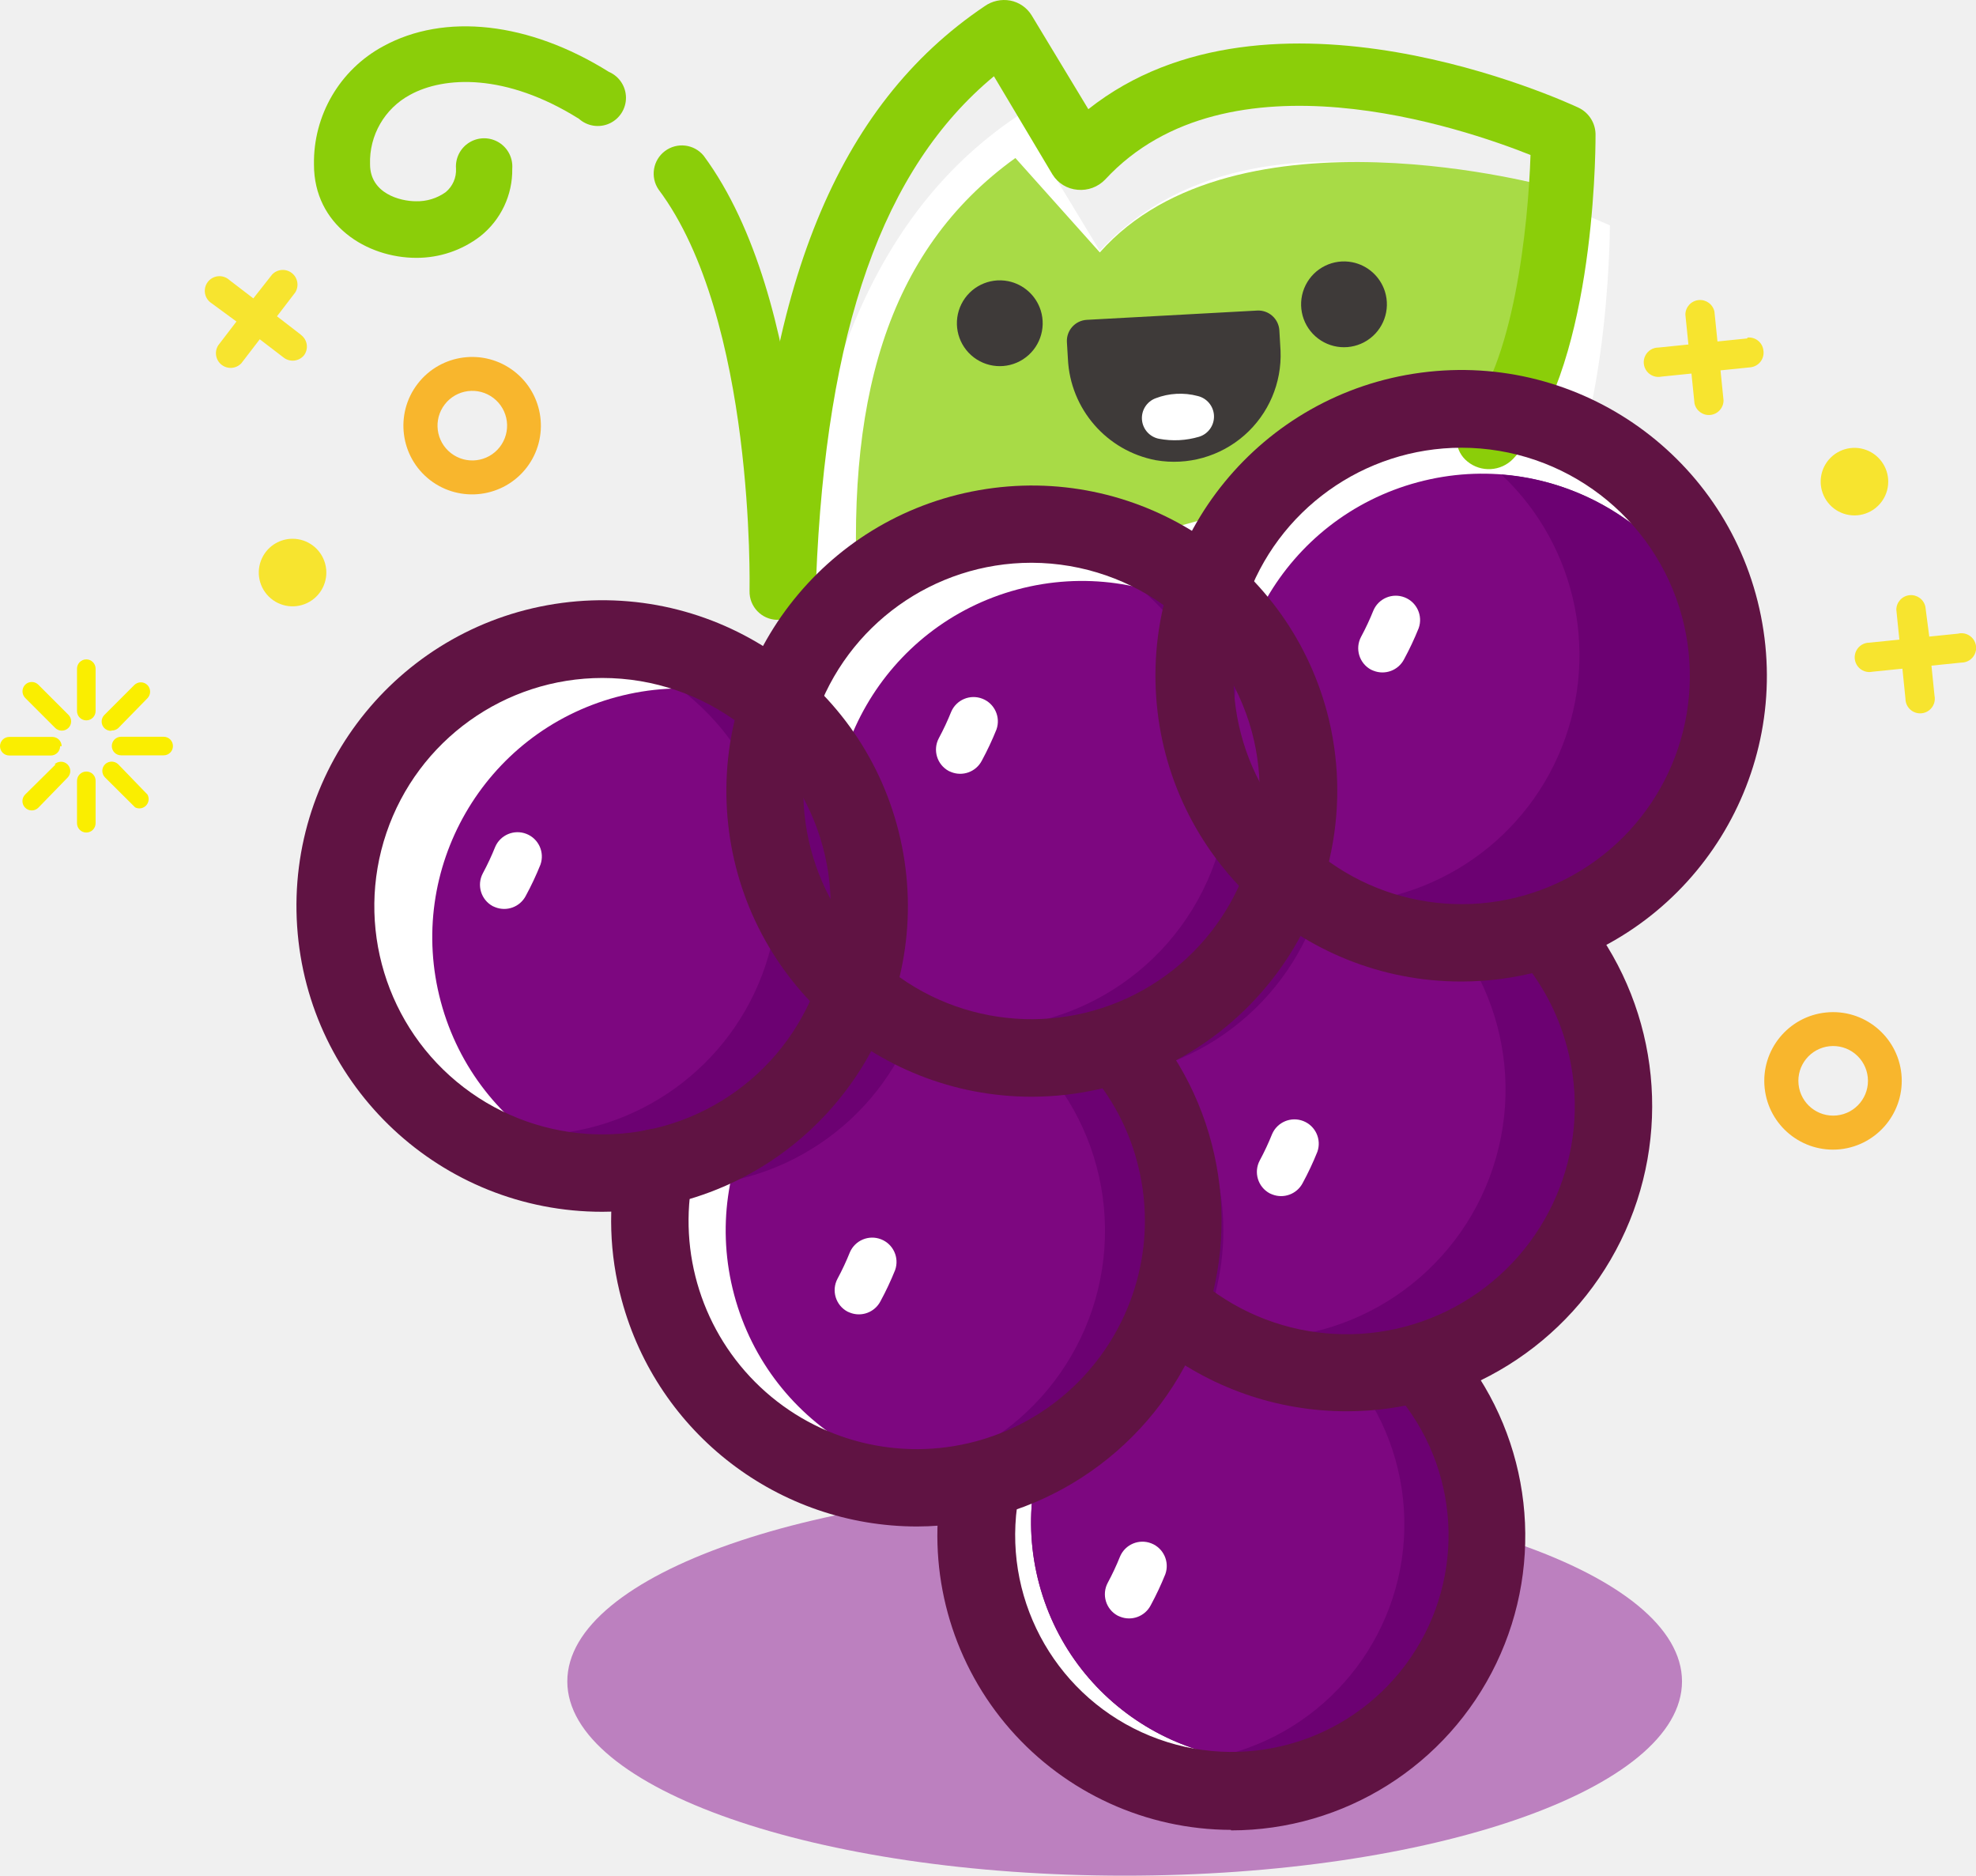
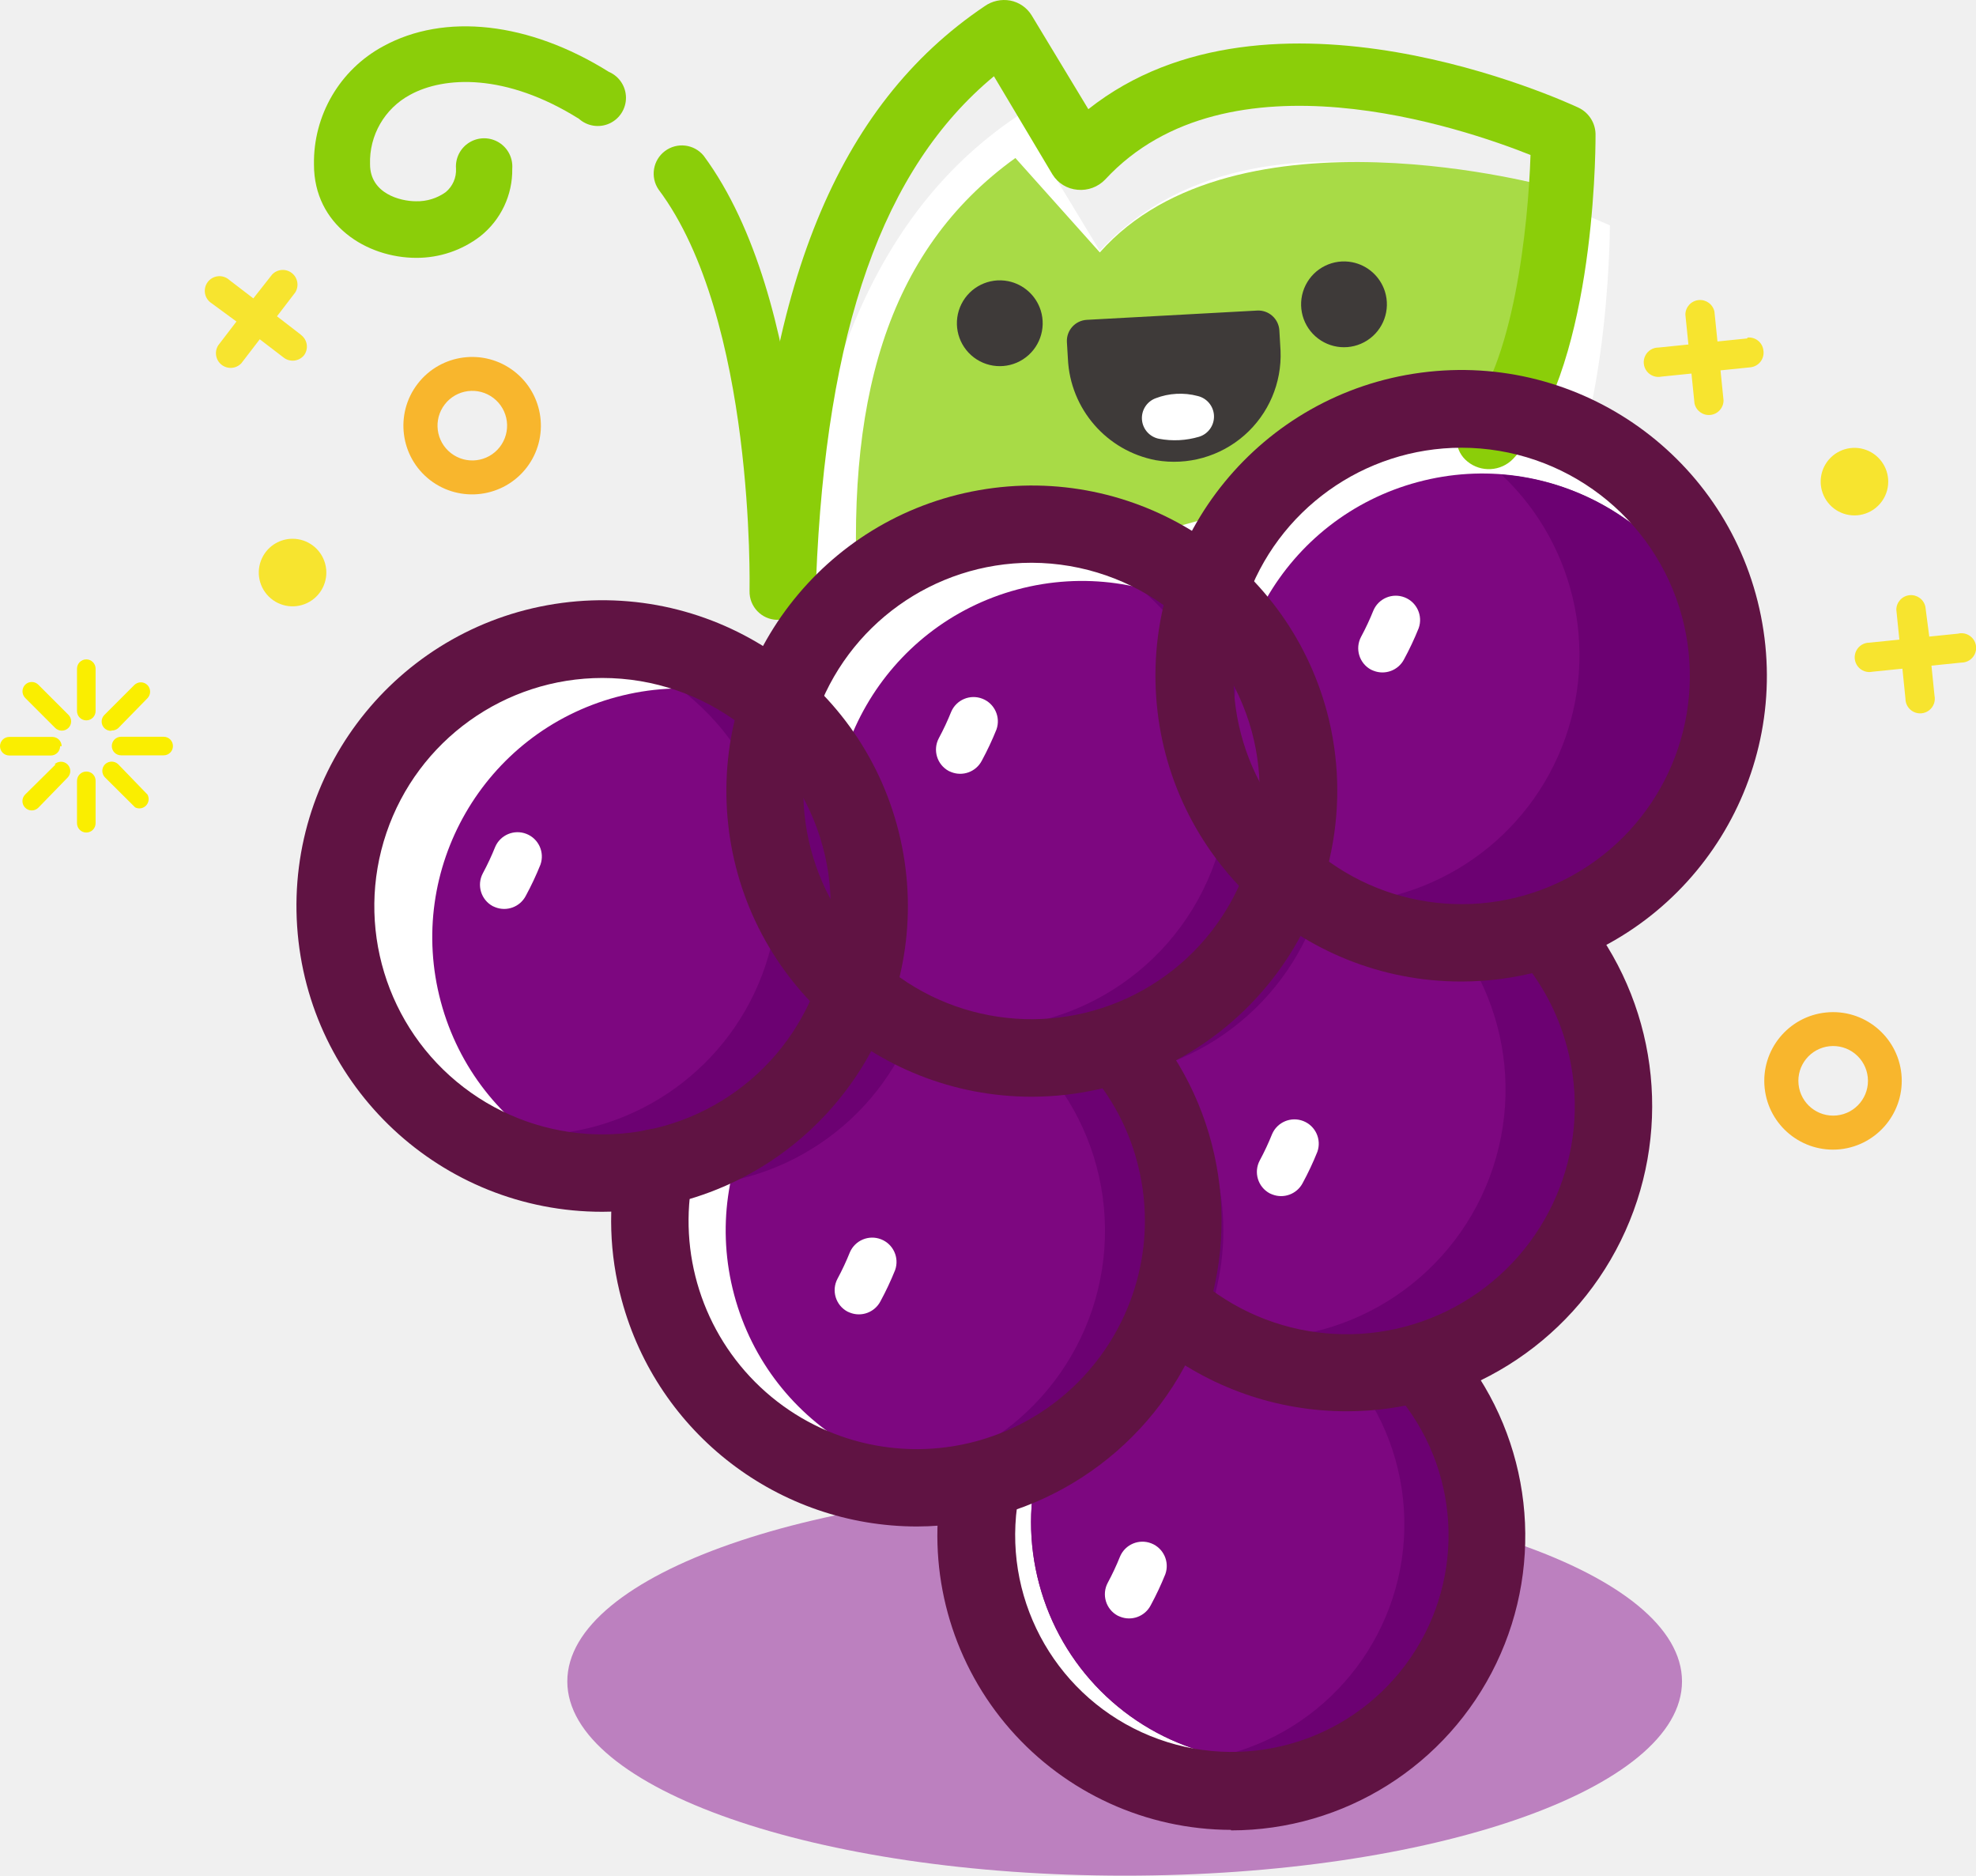
- <svg xmlns="http://www.w3.org/2000/svg" t="1548429461234" class="icon" style="" viewBox="0 0 1079 1024" version="1.1" p-id="1759" width="210.742" height="200">
+ <svg xmlns="http://www.w3.org/2000/svg" class="icon" viewBox="0 0 1079 1024" width="210.742" height="200">
  <defs>
-     <style type="text/css" />
+     <style />
  </defs>
-   <path d="M309.781 917.942a304.34 106.058 0 1 0 608.68 0 304.34 106.058 0 1 0-608.68 0Z" fill="#BC80BF" p-id="1760" />
-   <path d="M428.935 379.537C435.022 227.459 470.343 120.203 555.835 63.208l44.729 73.779c93.239-100.801 278.517-13.926 278.517-13.926s0 129.759-42.884 175.226" fill="#FFFFFF" p-id="1761" />
-   <path d="M468.868 335.27c-7.839-114.635 14.571-197.913 85.584-249.005l46.112 51.553c74.333-83.924 247.069-35.414 247.069-35.414s11.251 97.297-23.056 135.108" fill="#A8DB46" p-id="1762" />
-   <path d="M663.196 838.46m-134.692 36.091a139.443 139.443 0 1 0 269.383-72.181 139.443 139.443 0 1 0-269.383 72.181Z" fill="#FFFFFF" p-id="1763" />
-   <path d="M726.597 602.746m-140.749 37.714a145.714 145.714 0 1 0 281.498-75.427 145.714 145.714 0 1 0-281.498 75.427Z" fill="#FFFFFF" p-id="1764" />
-   <path d="M491.475 666.503m-140.749 37.714a145.714 145.714 0 1 0 281.498-75.427 145.714 145.714 0 1 0-281.498 75.427Z" fill="#FFFFFF" p-id="1765" />
-   <path d="M319.689 494.749m-140.749 37.714a145.714 145.714 0 1 0 281.498-75.427 145.714 145.714 0 1 0-281.498 75.427Z" fill="#FFFFFF" p-id="1766" />
-   <path d="M554.288 431.835m-140.749 37.714a145.714 145.714 0 1 0 281.498-75.427 145.714 145.714 0 1 0-281.498 75.427Z" fill="#FFFFFF" p-id="1767" />
-   <path d="M788.824 369.032m-140.749 37.714a145.714 145.714 0 1 0 281.498-75.427 145.714 145.714 0 1 0-281.498 75.427Z" fill="#FFFFFF" p-id="1768" />
-   <path d="M693.08 831.217m-125.605 33.656a130.036 130.036 0 1 0 251.211-67.312 130.036 130.036 0 1 0-251.211 67.312Z" fill="#7D0780" p-id="1769" />
-   <path d="M693.08 831.217m-125.605 33.656a130.036 130.036 0 1 0 251.211-67.312 130.036 130.036 0 1 0-251.211 67.312Z" fill="#7D0780" p-id="1770" />
-   <path d="M817.844 798.512a129.852 129.852 0 0 0-153-93.239 129.944 129.944 0 0 1 5.718 252.418c-2.029 0.553-4.15 0.922-6.179 1.291a129.852 129.852 0 0 0 153.461-160.47z" fill="#6C0172" p-id="1771" />
-   <path d="M751.39 612.383m-131.217 35.16a135.846 135.846 0 1 0 262.435-70.319 135.846 135.846 0 1 0-262.435 70.319Z" fill="#7D0780" p-id="1772" />
-   <path d="M882.032 578.096a135.846 135.846 0 0 0-127.362-100.617A135.846 135.846 0 0 1 682.459 730.635a135.846 135.846 0 0 0 199.573-152.539z" fill="#6C0172" p-id="1773" />
-   <path d="M532.144 671.84m-131.217 35.16a135.846 135.846 0 1 0 262.435-70.319 135.846 135.846 0 1 0-262.435 70.319Z" fill="#7D0780" p-id="1774" />
-   <path d="M663.369 636.658a135.754 135.754 0 0 0-163.329-96.651 135.846 135.846 0 0 1 2.675 263.116l-3.136 0.646A135.846 135.846 0 0 0 663.369 636.658z" fill="#6C0172" p-id="1775" />
-   <path d="M371.917 511.717m-131.217 35.16a135.846 135.846 0 1 0 262.435-70.319 135.846 135.846 0 1 0-262.435 70.319Z" fill="#7D0780" p-id="1776" />
-   <path d="M503.175 476.465a135.754 135.754 0 0 0-132.065-100.524 135.57 135.57 0 0 1-81.25 243.749 135.754 135.754 0 0 0 213.315-143.224z" fill="#6C0172" p-id="1777" />
-   <path d="M590.723 453.039m-131.217 35.16a135.846 135.846 0 1 0 262.435-70.319 135.846 135.846 0 1 0-262.435 70.319Z" fill="#7D0780" p-id="1778" />
-   <path d="M721.931 417.902a135.846 135.846 0 0 0-99.971-97.112 135.846 135.846 0 0 1-117.863 236.832 135.754 135.754 0 0 0 217.834-139.72z" fill="#6C0172" p-id="1779" />
-   <path d="M809.374 394.476m-131.217 35.16a135.846 135.846 0 1 0 262.435-70.319 135.846 135.846 0 1 0-262.435 70.319Z" fill="#7D0780" p-id="1780" />
-   <path d="M940.687 359.248a135.754 135.754 0 0 0-120.814-100.155 135.57 135.57 0 0 1-103.937 233.788A135.754 135.754 0 0 0 940.687 359.248z" fill="#6C0172" p-id="1781" />
-   <path d="M428.013 332.318h-0.646a16.969 16.969 0 0 1-16.969-17.061C416.669 157.092 457.155 57.582 537.575 3.447A18.445 18.445 0 0 1 551.685 0.311a17.615 17.615 0 0 1 11.62 8.024l30.987 51.277c98.957-78.391 260.072-4.335 267.45-0.922A16.324 16.324 0 0 1 871.242 74.091c0 13.188-1.291 130.221-45.005 176.425a18.445 18.445 0 0 1-24.901 1.476 15.678 15.678 0 0 1-1.568-23.148c26.837-28.405 34.769-105.873 35.967-144.239-36.89-14.664-165.358-58.839-232.221 13.373a18.445 18.445 0 0 1-15.125 5.626 17.799 17.799 0 0 1-13.649-8.3l-32.002-53.674c-60.684 50.262-91.671 138.336-97.112 274.828A17.154 17.154 0 0 1 428.013 332.318z" fill="#8BCE09" p-id="1782" />
-   <path d="M424.231 338.405a15.401 15.401 0 0 1-14.94-15.77c0-1.476 3.136-148.758-49.709-219.217a15.401 15.401 0 0 1 24.624-18.445c58.47 79.036 55.519 231.944 55.335 238.123A15.401 15.401 0 0 1 424.231 338.405zM227.333 140.769c-27.114 0-55.888-17.891-55.888-50.908a72.027 72.027 0 0 1 37.72-64.557c33.57-18.445 79.682-13.373 123.304 13.926A15.401 15.401 0 1 1 316.145 64.868c-40.025-25.085-73.779-23.241-92.224-13.096a41.501 41.501 0 0 0-21.857 37.904c0 15.955 16.416 20.197 25.085 20.197a26.653 26.653 0 0 0 16.231-4.98A15.586 15.586 0 0 0 249.005 92.074a15.401 15.401 0 1 1 30.711 0 46.112 46.112 0 0 1-17.43 36.89 56.995 56.995 0 0 1-34.953 11.805z" fill="#8BCE09" p-id="1783" />
-   <path d="M672.13 999.007a160.747 160.747 0 0 1-158.902-181.774 21.396 21.396 0 0 1 23.702-18.445 21.119 21.119 0 0 1 18.445 23.702 118.324 118.324 0 1 0 209.533-58.47A21.119 21.119 0 0 1 797.647 738.105a160.747 160.747 0 0 1-125.425 261.179z" fill="#601343" p-id="1784" />
-   <path d="M500.685 833.373a167.11 167.11 0 0 1-161.208-123.673 165.266 165.266 0 0 1-2.398-76.454 21.119 21.119 0 1 1 41.409 8.485 124.595 124.595 0 0 0 154.383 145.161 124.779 124.779 0 0 0 88.074-152.539 123.212 123.212 0 0 0-27.022-50.354 21.119 21.119 0 0 1 31.633-27.667 166.926 166.926 0 0 1-124.872 277.042z" fill="#601343" p-id="1785" />
-   <path d="M735.488 770.476a167.664 167.664 0 0 1-105.136-36.89 21.119 21.119 0 0 1 26.561-32.924 124.595 124.595 0 0 0 198.743-129.114 123.857 123.857 0 0 0-21.58-43.714 21.119 21.119 0 1 1 33.477-25.823 166.741 166.741 0 0 1-132.065 268.465zM328.964 661.559a166.926 166.926 0 1 1 43.161-5.718 167.11 167.11 0 0 1-43.161 5.718z m0-291.429a124.595 124.595 0 1 0 120.353 92.224 124.687 124.687 0 0 0-120.445-92.224z" fill="#601343" p-id="1786" />
-   <path d="M563.213 598.754a166.834 166.834 0 1 1 161.392-210.087 167.11 167.11 0 0 1-161.392 210.087z m0-291.521a124.595 124.595 0 1 0 120.353 92.224 124.964 124.964 0 0 0-120.076-92.224z" fill="#601343" p-id="1787" />
-   <path d="M798.108 535.857a166.926 166.926 0 1 1 43.069-5.718 167.11 167.11 0 0 1-43.069 5.718z m0-291.429a124.595 124.595 0 1 0 120.353 92.224 124.872 124.872 0 0 0-120.445-92.224z" fill="#601343" p-id="1788" />
-   <path d="M143.778 303.36a18.445 18.445 0 1 0 15.77-9.222 18.445 18.445 0 0 0-15.77 9.222z m0 0M164.159 182.639l-12.911-9.96 9.96-13.004a8.024 8.024 0 0 0-12.635-9.776L138.336 162.903l-13.004-9.96a8.024 8.024 0 1 0-9.776 12.635L129.114 175.537l-9.96 13.004a8.024 8.024 0 0 0 12.635 9.776l10.052-13.096 13.004 9.96A8.024 8.024 0 0 0 166.004 193.982a7.931 7.931 0 0 0-1.568-11.067z" fill="#F7E42F" p-id="1789" />
-   <path d="M234.895 262.136a37.535 37.535 0 1 1 52.66-6.825 37.627 37.627 0 0 1-52.66 6.825z m34.584-44.821a18.998 18.998 0 1 0 3.412 26.745 18.998 18.998 0 0 0-3.412-26.745z m0 0" fill="#F8B62D" p-id="1790" />
-   <path d="M994.823 267.761a18.445 18.445 0 1 0 4.796-17.891 18.445 18.445 0 0 0-4.796 17.891z m0 0M954.152 184.76l-16.324 1.66-1.66-16.324a8.024 8.024 0 0 0-15.863 1.66l1.66 16.324-16.324 1.66a8.024 8.024 0 1 0 1.66 15.863l16.324-1.66 1.66 16.324a8.024 8.024 0 0 0 15.863-1.66l-1.66-16.416 16.324-1.66a8.024 8.024 0 0 0 7.101-9.222 7.931 7.931 0 0 0-8.761-7.009zM1069.801 345.875l-16.324 1.66-2.121-16.324a8.024 8.024 0 0 0-15.863 1.66l1.66 16.324-16.324 1.66a8.024 8.024 0 1 0 1.66 15.863l16.324-1.66 1.66 16.324a8.024 8.024 0 1 0 15.863-1.66l-1.66-16.324 16.324-1.66a8.024 8.024 0 1 0-1.66-15.863z" fill="#F7E42F" p-id="1791" />
-   <path d="M1004.783 627.436a37.535 37.535 0 1 1 33.477-41.224 37.627 37.627 0 0 1-33.477 41.224z m-5.81-56.257a18.998 18.998 0 1 0 20.935 16.969 18.998 18.998 0 0 0-20.935-16.969z m0 0" fill="#F8B62D" p-id="1792" />
-   <path d="M20.935 373.819a5.072 5.072 0 0 0-7.193 0 5.165 5.165 0 0 0 0 7.193l16.416 16.416a5.165 5.165 0 0 0 7.193 0 5.072 5.072 0 0 0 0-7.193zM64.557 417.257a5.165 5.165 0 0 0-7.193 0 5.072 5.072 0 0 0 0 7.193L73.779 440.774a5.072 5.072 0 0 0 6.732-7.009z m-3.597-18.445a5.165 5.165 0 0 0 3.597-1.291l15.955-16.324a5.165 5.165 0 0 0 0-7.193 5.072 5.072 0 0 0-7.193 0l-16.324 16.324a5.072 5.072 0 0 0 0 7.193 5.165 5.165 0 0 0 3.597 1.476z m-30.526 18.445L13.741 433.765a5.072 5.072 0 0 0 7.193 7.193L36.89 424.543a5.072 5.072 0 1 0-7.193-7.193z m3.228-9.868a5.072 5.072 0 0 0-5.072-5.072H5.072a5.072 5.072 0 0 0 0 10.145H27.667a5.072 5.072 0 0 0 5.165-5.072z m56.072-5.165H66.125a5.072 5.072 0 0 0 0 10.145h23.241a5.072 5.072 0 0 0 0-10.145zM47.127 359.986a5.072 5.072 0 0 0-5.072 5.072v23.148a5.072 5.072 0 0 0 10.145 0v-23.148a5.072 5.072 0 0 0-5.072-5.072z m0 61.237a5.072 5.072 0 0 0-5.072 5.072v23.148a5.072 5.072 0 0 0 10.145 0v-23.148a4.98 4.98 0 0 0-5.072-5.072z m0 0" fill="#FAEE00" p-id="1793" />
-   <path d="M568.286 169.45a23.425 23.425 0 1 1-17.799-15.955 23.517 23.517 0 0 1 17.799 15.955zM756.239 159.121a23.425 23.425 0 1 1-17.799-15.955A23.517 23.517 0 0 1 756.239 159.121zM631.183 251.253a59.116 59.116 0 0 1-48.049-55.335l-0.553-9.222a11.528 11.528 0 0 1 10.882-12.081l93.054-5.072a11.528 11.528 0 0 1 12.081 10.882l0.646 11.067a58.193 58.193 0 0 1-68.061 59.761z" fill="#3E3A39" p-id="1794" />
-   <path d="M642.342 215.009a36.89 36.89 0 0 0-11.251 2.398 11.528 11.528 0 0 0 1.752 22.134 46.573 46.573 0 0 0 21.949-1.107 11.528 11.528 0 0 0-0.738-22.226 36.89 36.89 0 0 0-11.712-1.199zM270.401 495.279l-1.291-0.553a13.28 13.28 0 0 1-5.441-17.984 140.642 140.642 0 0 0 6.732-14.387A13.28 13.28 0 0 1 295.117 472.038a163.421 163.421 0 0 1-8.024 17.061 13.28 13.28 0 0 1-16.693 6.179zM519.407 421.499l-1.291-0.553a13.28 13.28 0 0 1-5.441-17.984 140.642 140.642 0 0 0 6.732-14.387A13.28 13.28 0 0 1 544.123 398.259a163.421 163.421 0 0 1-8.024 17.061 13.28 13.28 0 0 1-16.693 6.179zM749.967 366.165l-1.291-0.553a13.28 13.28 0 0 1-5.441-17.984 140.642 140.642 0 0 0 6.732-14.387A13.28 13.28 0 0 1 774.683 342.924a163.421 163.421 0 0 1-8.024 17.061 13.28 13.28 0 0 1-16.693 6.179zM464.072 716.617l-1.291-0.553a13.28 13.28 0 0 1-5.441-17.984 140.642 140.642 0 0 0 6.732-14.387A13.28 13.28 0 0 1 488.788 693.376a163.421 163.421 0 0 1-8.024 17.061 13.28 13.28 0 0 1-16.693 6.179zM694.633 652.06l-1.291-0.553a13.28 13.28 0 0 1-5.441-17.984 140.642 140.642 0 0 0 6.732-14.387A13.28 13.28 0 0 1 719.349 628.819a163.421 163.421 0 0 1-8.024 17.061 13.28 13.28 0 0 1-16.693 6.179zM611.631 882.62l-1.291-0.553a13.28 13.28 0 0 1-5.441-17.984 140.642 140.642 0 0 0 6.732-14.387A13.28 13.28 0 0 1 636.347 859.38a163.421 163.421 0 0 1-8.024 17.061 13.28 13.28 0 0 1-16.693 6.179z" fill="#FFFFFF" p-id="1795" />
+   <path d="M309.781 917.942a304.34 106.058 0 1 0 608.68 0 304.34 106.058 0 1 0-608.68 0z" fill="#BC80BF" />
+   <path d="M428.935 379.537c6.087-152.078 41.408-259.334 126.9-316.329l44.73 73.78c93.238-100.802 278.516-13.926 278.516-13.926s0 129.76-42.884 175.226" fill="#FFF" />
+   <path d="M468.868 335.27c-7.84-114.635 14.571-197.914 85.584-249.006l46.112 51.554c74.333-83.924 247.069-35.415 247.069-35.415s11.251 97.297-23.056 135.109" fill="#A8DB46" />
+   <path d="M528.504 874.55a139.443 139.443 0 1 0 269.384-72.18 139.443 139.443 0 1 0-269.384 72.18z" fill="#FFF" />
+   <path d="M585.847 640.46a145.714 145.714 0 1 0 281.5-75.428 145.714 145.714 0 1 0-281.5 75.428z" fill="#FFF" />
+   <path d="M350.726 704.217a145.714 145.714 0 1 0 281.498-75.427 145.714 145.714 0 1 0-281.498 75.427z" fill="#FFF" />
+   <path d="M178.939 532.463a145.714 145.714 0 1 0 281.499-75.427 145.714 145.714 0 1 0-281.498 75.427z" fill="#FFF" />
+   <path d="M413.538 469.549a145.714 145.714 0 1 0 281.499-75.427 145.714 145.714 0 1 0-281.498 75.427z" fill="#FFF" />
+   <path d="M648.074 406.745a145.714 145.714 0 1 0 281.5-75.427 145.714 145.714 0 1 0-281.5 75.427z" fill="#FFF" />
+   <path d="M567.475 864.873a130.036 130.036 0 1 0 251.21-67.312 130.036 130.036 0 1 0-251.21 67.312z" fill="#7D0780" />
+   <path d="M567.475 864.873a130.036 130.036 0 1 0 251.21-67.312 130.036 130.036 0 1 0-251.21 67.312z" fill="#7D0780" />
+   <path d="M817.844 798.512a129.852 129.852 0 0 0-153-93.239 129.944 129.944 0 0 1 5.718 252.418c-2.029.553-4.15.922-6.179 1.29a129.852 129.852 0 0 0 153.461-160.47z" fill="#6C0172" />
+   <path d="M620.172 647.543a135.846 135.846 0 1 0 262.435-70.32 135.846 135.846 0 1 0-262.435 70.32z" fill="#7D0780" />
+   <path d="M882.032 578.096a135.846 135.846 0 0 0-127.361-100.617 135.846 135.846 0 0 1-72.212 253.156 135.846 135.846 0 0 0 199.573-152.54z" fill="#6C0172" />
+   <path d="M400.927 707a135.846 135.846 0 1 0 262.435-70.32A135.846 135.846 0 1 0 400.927 707z" fill="#7D0780" />
+   <path d="M663.369 636.658a135.754 135.754 0 0 0-163.33-96.65 135.846 135.846 0 0 1 2.675 263.115l-3.135.646a135.846 135.846 0 0 0 163.79-167.11z" fill="#6C0172" />
+   <path d="M240.699 546.877a135.846 135.846 0 1 0 262.435-70.32 135.846 135.846 0 1 0-262.435 70.32z" fill="#7D0780" />
+   <path d="M503.175 476.465A135.754 135.754 0 0 0 371.11 375.94a135.57 135.57 0 0 1-81.25 243.75 135.754 135.754 0 0 0 213.315-143.225z" fill="#6C0172" />
+   <path d="M459.505 488.199a135.846 135.846 0 1 0 262.435-70.32 135.846 135.846 0 1 0-262.435 70.32z" fill="#7D0780" />
+   <path d="M721.931 417.902a135.846 135.846 0 0 0-99.97-97.112 135.846 135.846 0 0 1-117.863 236.832 135.754 135.754 0 0 0 217.833-139.72z" fill="#6C0172" />
+   <path d="M678.157 429.636a135.846 135.846 0 1 0 262.434-70.32 135.846 135.846 0 1 0-262.434 70.32z" fill="#7D0780" />
+   <path d="M940.687 359.248a135.754 135.754 0 0 0-120.814-100.156 135.57 135.57 0 0 1-103.936 233.789 135.754 135.754 0 0 0 224.75-133.633z" fill="#6C0172" />
+   <path d="M428.013 332.318h-.646a16.97 16.97 0 0 1-16.97-17.061c6.272-158.165 46.758-257.675 127.178-311.81A18.445 18.445 0 0 1 551.685.31a17.615 17.615 0 0 1 11.62 8.024l30.988 51.276c98.956-78.39 260.072-4.334 267.45-.922a16.324 16.324 0 0 1 9.5 15.402c0 13.188-1.292 130.22-45.006 176.425a18.445 18.445 0 0 1-24.9 1.475 15.678 15.678 0 0 1-1.569-23.148c26.838-28.405 34.769-105.874 35.968-144.239-36.89-14.663-165.358-58.839-232.22 13.373a18.445 18.445 0 0 1-15.126 5.625 17.8 17.8 0 0 1-13.649-8.3L542.74 41.628c-60.683 50.262-91.67 138.336-97.112 274.828a17.154 17.154 0 0 1-17.614 15.862z" fill="#8BCE09" />
+   <path d="M424.231 338.405a15.401 15.401 0 0 1-14.94-15.77c0-1.476 3.136-148.758-49.709-219.217a15.401 15.401 0 0 1 24.624-18.445c58.47 79.036 55.519 231.944 55.335 238.123a15.401 15.401 0 0 1-15.31 15.31zM227.333 140.77c-27.114 0-55.888-17.892-55.888-50.908a72.027 72.027 0 0 1 37.72-64.557c33.57-18.445 79.681-13.372 123.303 13.926a15.401 15.401 0 1 1-16.323 25.638c-40.026-25.085-73.78-23.24-92.225-13.096a41.5 41.5 0 0 0-21.857 37.905c0 15.954 16.416 20.197 25.085 20.197a26.653 26.653 0 0 0 16.232-4.98 15.586 15.586 0 0 0 5.625-12.82 15.401 15.401 0 1 1 30.711 0 46.112 46.112 0 0 1-17.43 36.89 56.995 56.995 0 0 1-34.953 11.805z" fill="#8BCE09" />
+   <path d="M672.13 999.007a160.747 160.747 0 0 1-158.902-181.774 21.396 21.396 0 0 1 23.701-18.445 21.12 21.12 0 0 1 18.445 23.702 118.324 118.324 0 1 0 209.534-58.47 21.12 21.12 0 0 1 32.74-25.915 160.747 160.747 0 0 1-125.426 261.179z" fill="#601343" />
+   <path d="M500.685 833.373A167.11 167.11 0 0 1 339.477 709.7a165.266 165.266 0 0 1-2.398-76.454 21.12 21.12 0 1 1 41.41 8.485A124.595 124.595 0 0 0 532.87 786.89a124.78 124.78 0 0 0 88.075-152.538 123.212 123.212 0 0 0-27.022-50.355 21.12 21.12 0 0 1 31.633-27.667 166.926 166.926 0 0 1-124.872 277.042z" fill="#601343" />
+   <path d="M735.488 770.476a167.664 167.664 0 0 1-105.136-36.89 21.12 21.12 0 0 1 26.561-32.924 124.595 124.595 0 0 0 198.743-129.114 123.857 123.857 0 0 0-21.58-43.714 21.12 21.12 0 1 1 33.477-25.823 166.741 166.741 0 0 1-132.065 268.465zM328.964 661.559a166.926 166.926 0 1 1 43.16-5.718 167.11 167.11 0 0 1-43.16 5.718zm0-291.429a124.595 124.595 0 1 0 120.352 92.225 124.687 124.687 0 0 0-120.444-92.225z" fill="#601343" />
+   <path d="M563.213 598.754a166.834 166.834 0 1 1 161.393-210.087 167.11 167.11 0 0 1-161.393 210.087zm0-291.52a124.595 124.595 0 1 0 120.353 92.224 124.964 124.964 0 0 0-120.076-92.225z" fill="#601343" />
+   <path d="M798.108 535.857a166.926 166.926 0 1 1 43.069-5.718 167.11 167.11 0 0 1-43.069 5.718zm0-291.428a124.595 124.595 0 1 0 120.353 92.224 124.872 124.872 0 0 0-120.445-92.224z" fill="#601343" />
+   <path d="M143.778 303.36a18.445 18.445 0 1 0 15.77-9.222 18.445 18.445 0 0 0-15.77 9.222zm20.381-120.721l-12.911-9.96 9.96-13.004a8.024 8.024 0 0 0-12.635-9.776l-10.237 13.004-13.003-9.96a8.024 8.024 0 1 0-9.776 12.634l13.557 9.96-9.96 13.004a8.024 8.024 0 0 0 12.634 9.776l10.053-13.096 13.003 9.96a8.024 8.024 0 0 0 11.16-1.199 7.931 7.931 0 0 0-1.568-11.067z" fill="#F7E42F" />
+   <path d="M234.895 262.136a37.535 37.535 0 1 1 52.66-6.825 37.627 37.627 0 0 1-52.66 6.825zm34.584-44.821a18.998 18.998 0 1 0 3.412 26.745 18.998 18.998 0 0 0-3.412-26.745zm0 0" fill="#F8B62D" />
+   <path d="M994.823 267.761a18.445 18.445 0 1 0 4.795-17.891 18.445 18.445 0 0 0-4.795 17.891zm-40.671-83.001l-16.324 1.66-1.66-16.324a8.024 8.024 0 0 0-15.863 1.66l1.66 16.324-16.323 1.66a8.024 8.024 0 1 0 1.66 15.862l16.323-1.66 1.66 16.324a8.024 8.024 0 0 0 15.863-1.66l-1.66-16.416 16.324-1.66a8.024 8.024 0 0 0 7.101-9.222 7.931 7.931 0 0 0-8.761-7.01zM1069.8 345.875l-16.324 1.66-2.121-16.323a8.024 8.024 0 0 0-15.863 1.66l1.66 16.323-16.323 1.66a8.024 8.024 0 1 0 1.66 15.863l16.324-1.66 1.66 16.324a8.024 8.024 0 1 0 15.862-1.66l-1.66-16.324 16.324-1.66a8.024 8.024 0 1 0-1.66-15.863z" fill="#F7E42F" />
+   <path d="M1004.783 627.436a37.535 37.535 0 1 1 33.477-41.224 37.627 37.627 0 0 1-33.477 41.224zm-5.81-56.257a18.998 18.998 0 1 0 20.935 16.97 18.998 18.998 0 0 0-20.935-16.97zm0 0" fill="#F8B62D" />
+   <path d="M20.935 373.82a5.072 5.072 0 0 0-7.194 0 5.165 5.165 0 0 0 0 7.193l16.416 16.416a5.165 5.165 0 0 0 7.194 0 5.072 5.072 0 0 0 0-7.194zm43.622 43.437a5.165 5.165 0 0 0-7.194 0 5.072 5.072 0 0 0 0 7.193l16.416 16.324a5.072 5.072 0 0 0 6.733-7.009zm-3.597-18.445a5.165 5.165 0 0 0 3.597-1.291l15.955-16.324a5.165 5.165 0 0 0 0-7.193 5.072 5.072 0 0 0-7.194 0l-16.323 16.323a5.072 5.072 0 0 0 0 7.194 5.165 5.165 0 0 0 3.596 1.476zm-30.526 18.445l-16.693 16.508a5.072 5.072 0 0 0 7.194 7.194l15.955-16.416a5.072 5.072 0 1 0-7.194-7.194zm3.228-9.868a5.072 5.072 0 0 0-5.072-5.072H5.072a5.072 5.072 0 0 0 0 10.144h22.595a5.072 5.072 0 0 0 5.165-5.072zm56.072-5.165h-23.61a5.072 5.072 0 0 0 0 10.145h23.241a5.072 5.072 0 0 0 0-10.145zm-42.607-42.238a5.072 5.072 0 0 0-5.073 5.072v23.148a5.072 5.072 0 0 0 10.145 0v-23.148a5.072 5.072 0 0 0-5.072-5.072zm0 61.237a5.072 5.072 0 0 0-5.073 5.072v23.148a5.072 5.072 0 0 0 10.145 0v-23.148a4.98 4.98 0 0 0-5.072-5.072zm0 0" fill="#FAEE00" />
+   <path d="M568.286 169.45a23.425 23.425 0 1 1-17.8-15.954 23.517 23.517 0 0 1 17.8 15.954zm187.953-10.329a23.425 23.425 0 1 1-17.8-15.954 23.517 23.517 0 0 1 17.8 15.954zm-125.056 92.132a59.116 59.116 0 0 1-48.05-55.334l-.553-9.223a11.528 11.528 0 0 1 10.883-12.081l93.054-5.072a11.528 11.528 0 0 1 12.081 10.882l.646 11.067a58.193 58.193 0 0 1-68.061 59.761z" fill="#3E3A39" />
+   <path d="M642.342 215.01a36.89 36.89 0 0 0-11.252 2.397 11.528 11.528 0 0 0 1.753 22.134 46.573 46.573 0 0 0 21.949-1.107 11.528 11.528 0 0 0-.738-22.226 36.89 36.89 0 0 0-11.712-1.199zm-371.94 280.269l-1.292-.554a13.28 13.28 0 0 1-5.441-17.983 140.642 140.642 0 0 0 6.732-14.387 13.28 13.28 0 0 1 24.716 9.683 163.421 163.421 0 0 1-8.023 17.062 13.28 13.28 0 0 1-16.693 6.179zm249.005-73.78l-1.291-.553a13.28 13.28 0 0 1-5.442-17.984 140.642 140.642 0 0 0 6.733-14.387 13.28 13.28 0 0 1 24.716 9.684 163.421 163.421 0 0 1-8.024 17.061 13.28 13.28 0 0 1-16.692 6.18zm230.56-55.334l-1.29-.554a13.28 13.28 0 0 1-5.442-17.983 140.642 140.642 0 0 0 6.732-14.387 13.28 13.28 0 0 1 24.716 9.683 163.421 163.421 0 0 1-8.023 17.062 13.28 13.28 0 0 1-16.693 6.179zM464.072 716.617l-1.29-.554a13.28 13.28 0 0 1-5.442-17.983 140.642 140.642 0 0 0 6.732-14.387 13.28 13.28 0 0 1 24.716 9.683 163.421 163.421 0 0 1-8.023 17.062 13.28 13.28 0 0 1-16.693 6.179zm230.56-64.557l-1.29-.554a13.28 13.28 0 0 1-5.442-17.983 140.642 140.642 0 0 0 6.733-14.387 13.28 13.28 0 0 1 24.716 9.683 163.421 163.421 0 0 1-8.024 17.062 13.28 13.28 0 0 1-16.692 6.179zm-83.001 230.56l-1.291-.553a13.28 13.28 0 0 1-5.441-17.984 140.642 140.642 0 0 0 6.732-14.387 13.28 13.28 0 0 1 24.716 9.684 163.421 163.421 0 0 1-8.023 17.061 13.28 13.28 0 0 1-16.693 6.18z" fill="#FFF" />
</svg>
